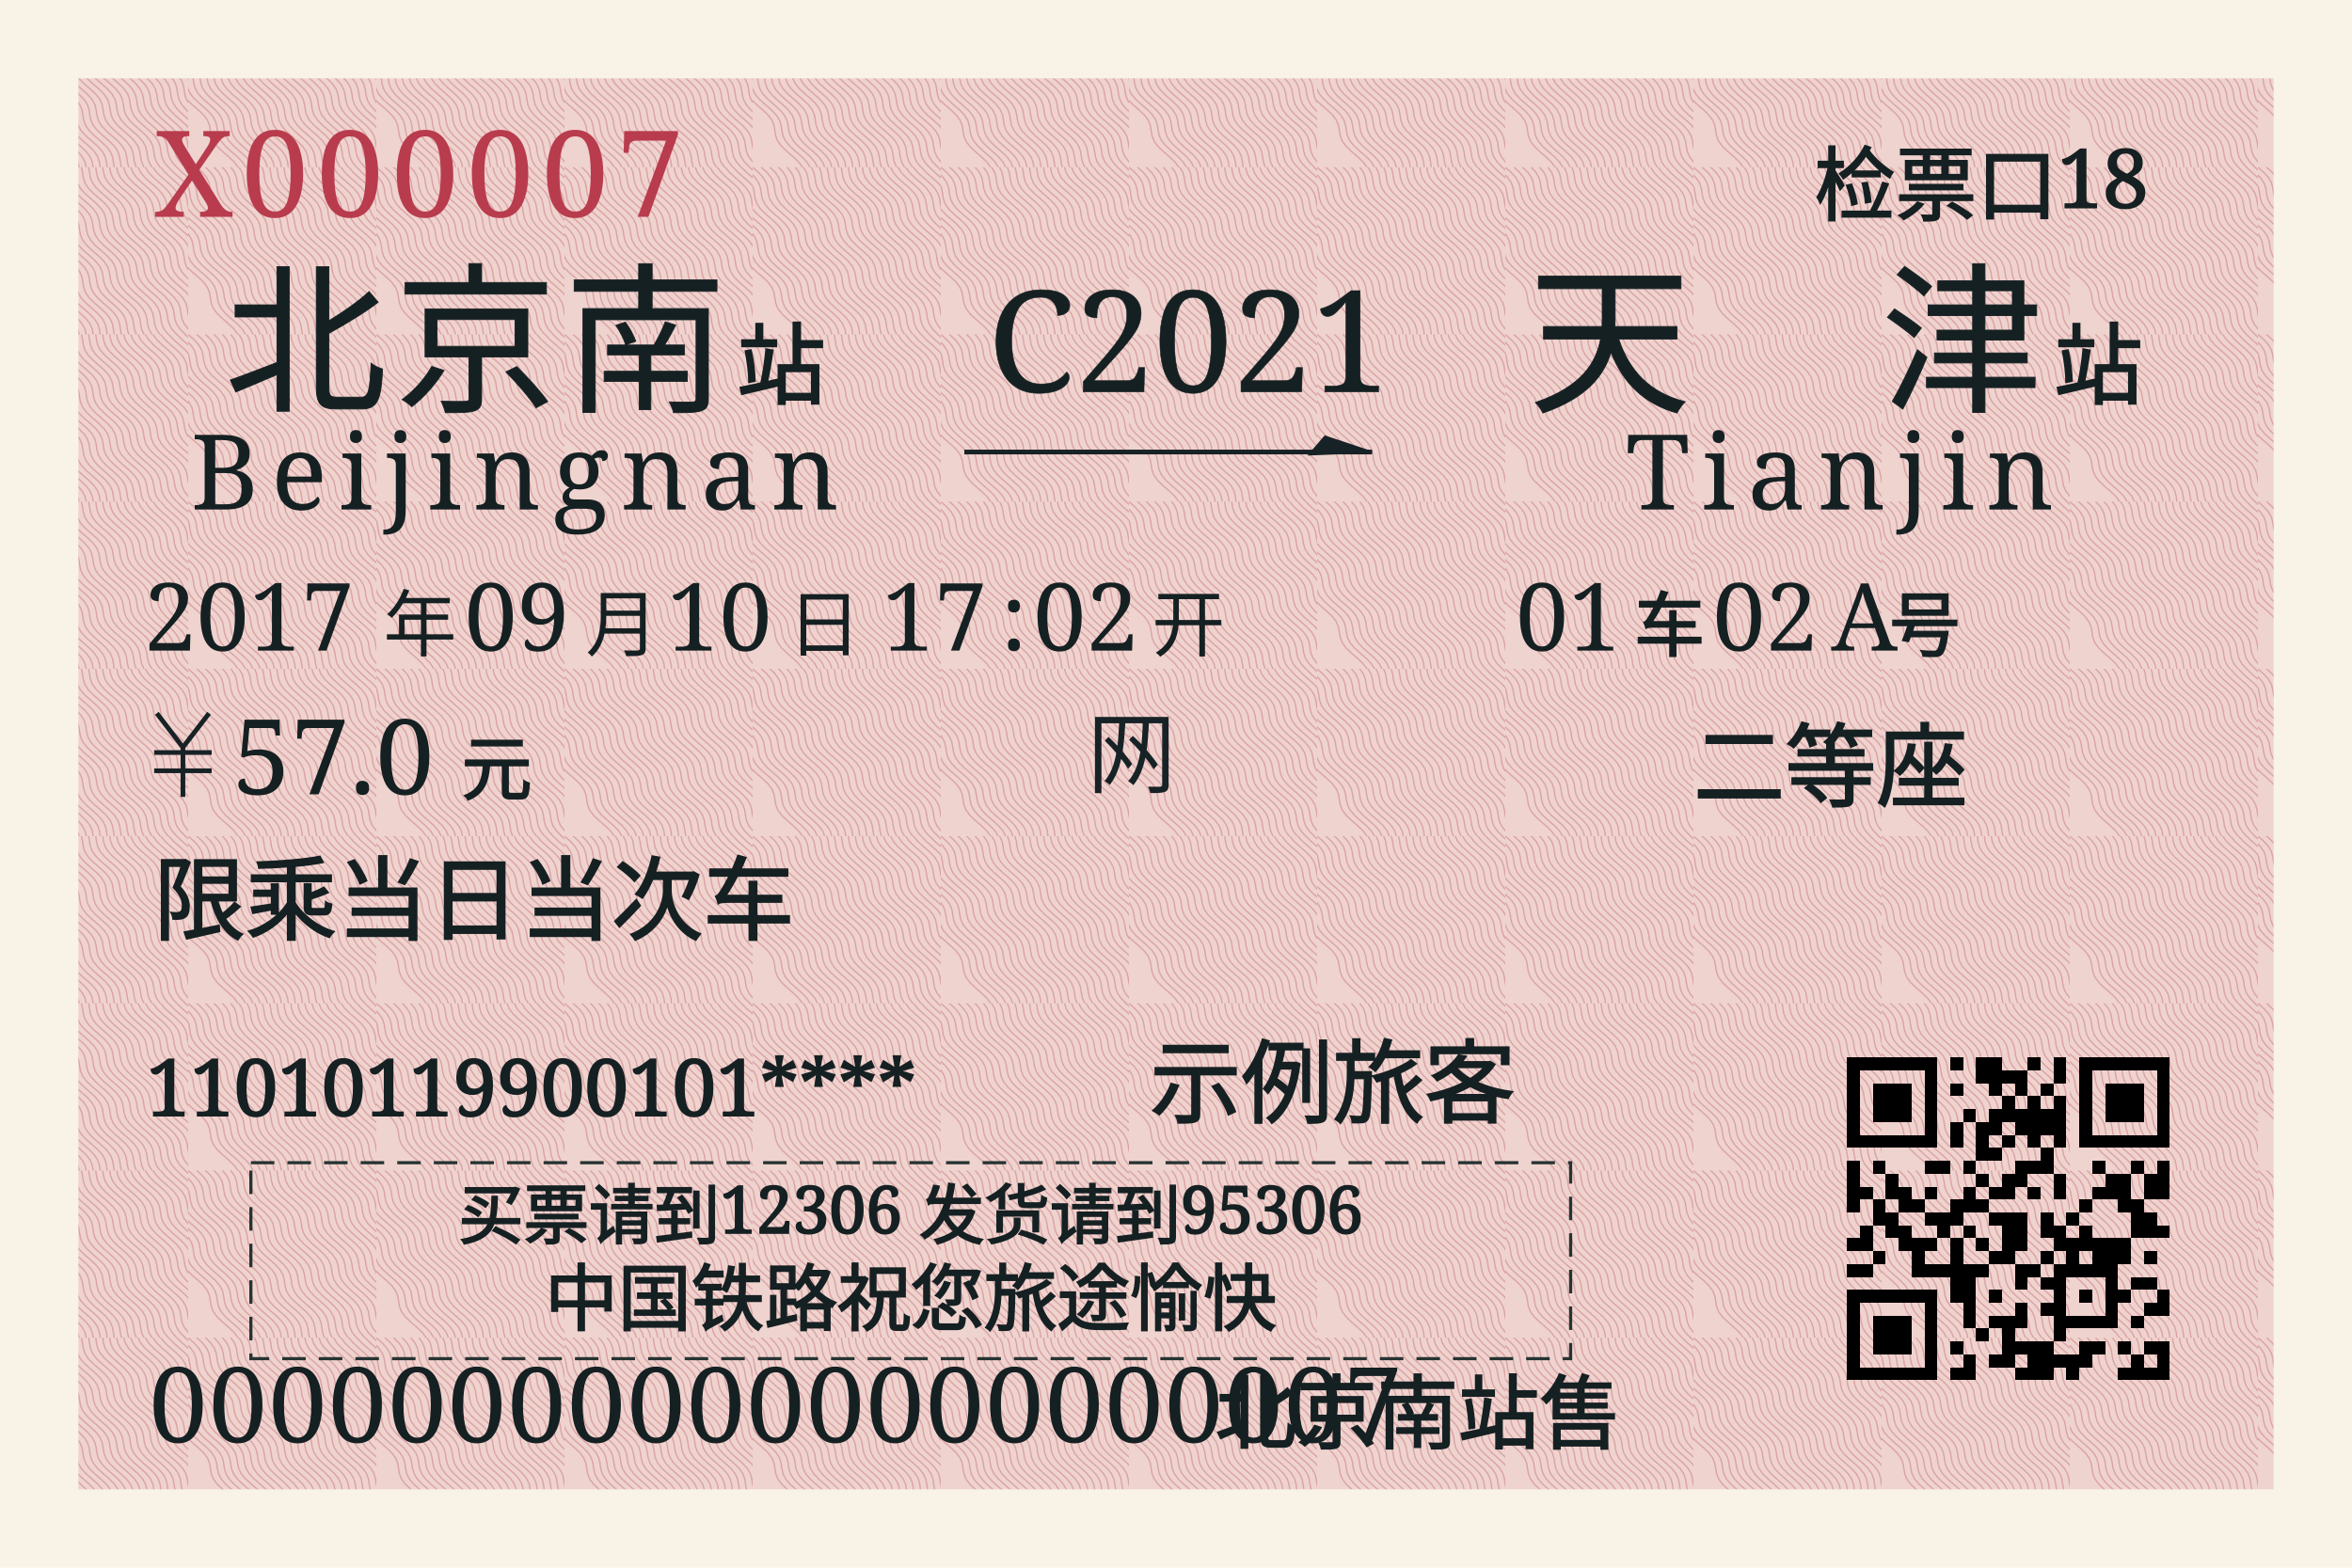
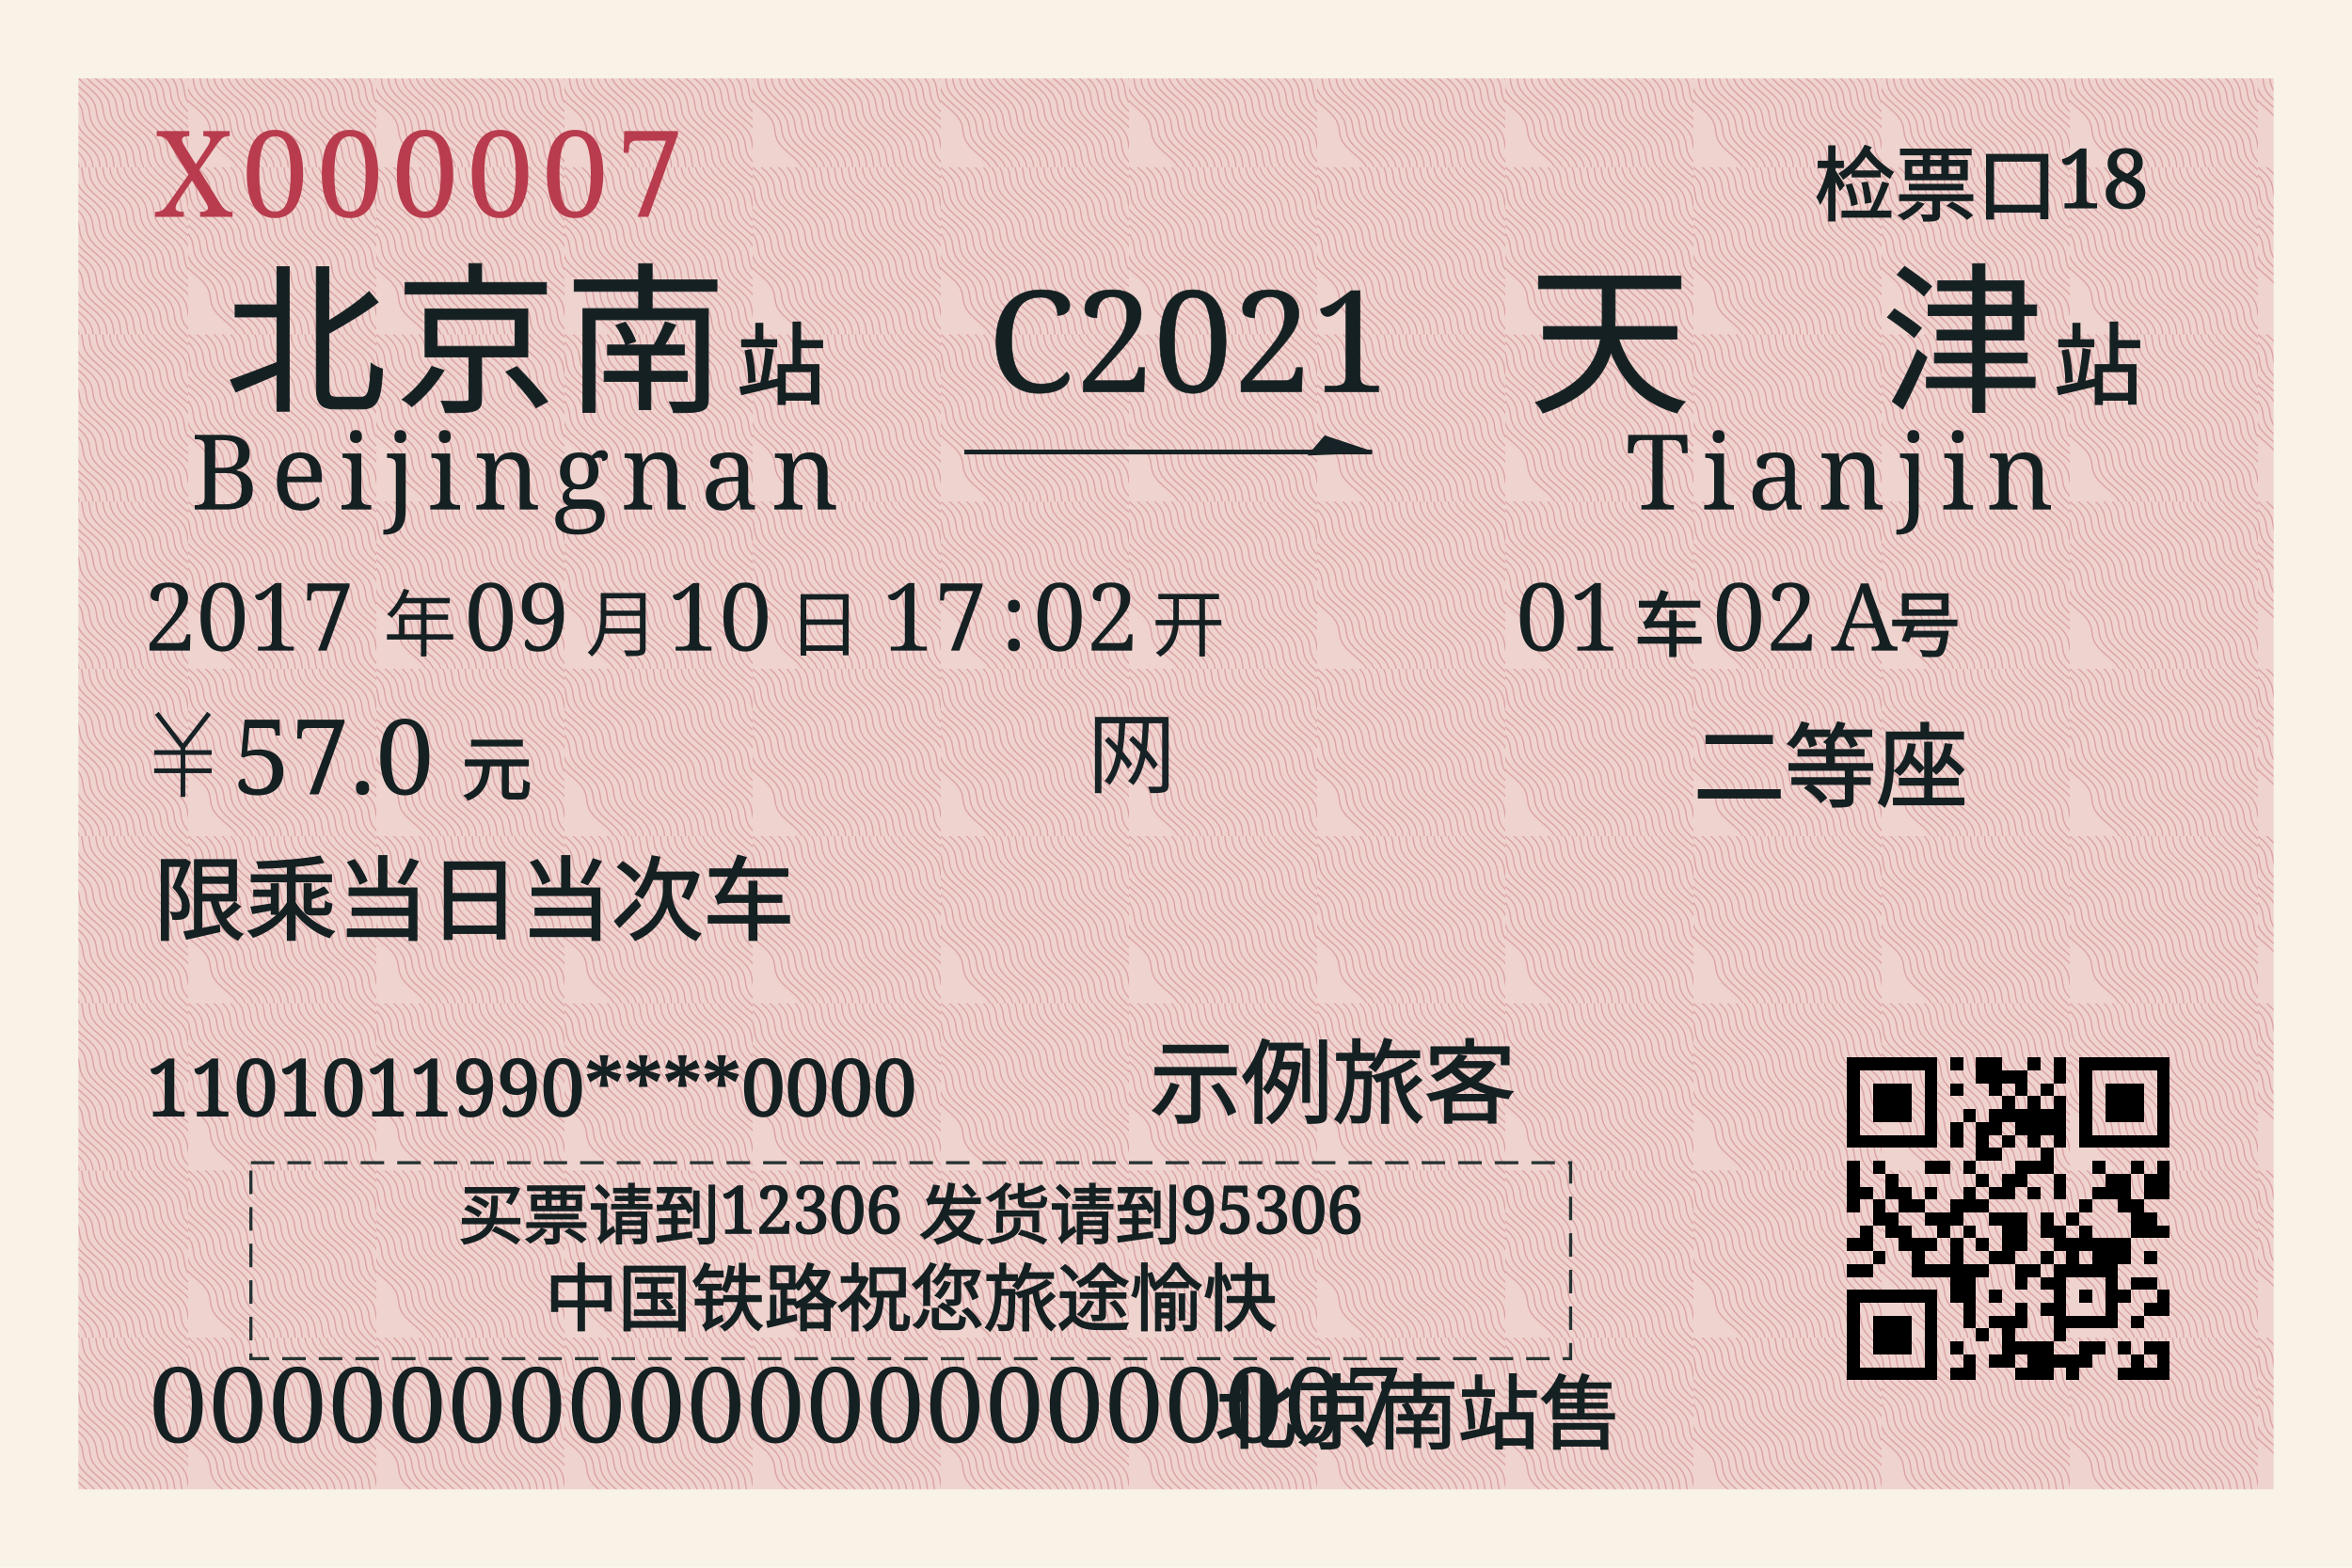
<svg xmlns="http://www.w3.org/2000/svg" width="900" height="600" viewBox="0 0 900 600" role="img" aria-label="北京南至天津 C2021">
  <defs>
    <pattern id="fine-demo-7" width="72" height="64" patternUnits="userSpaceOnUse">
      <g fill="none" stroke="#c97983" stroke-width=".52" opacity=".54">
        <path d="M-26.51 -4L-26.20 -2L-25.46 0L-24.04 2L-21.98 4L-19.66 6L-17.54 8L-16.01 10L-15.19 12L-14.84 14L-14.52 16L-13.77 18L-12.33 20L-10.26 22L-7.93 24L-5.82 26L-4.32 28L-3.51 30L-3.16 32L-2.84 34L-2.07 36L-0.61 38L1.46 40L3.79 42L5.89 44L7.38 46L8.18 48L8.51 50L8.84 52L9.62 54L11.10 56L13.19 58L15.51 60L17.60 62L19.08 64L19.86 66L20.19 68" />
        <path d="M-23.85 -4L-23.44 -2L-22.50 0L-20.85 2L-18.66 4L-16.35 6L-14.39 8L-13.09 10L-12.46 12L-12.17 14L-11.76 16L-10.80 18L-9.13 20L-6.94 22L-4.63 24L-2.68 26L-1.40 28L-0.78 30L-0.50 32L-0.08 34L0.90 36L2.58 38L4.79 40L7.10 42L9.03 44L10.29 46L10.90 48L11.18 50L11.61 52L12.60 54L14.30 56L16.51 58L18.82 60L20.74 62L21.98 64L22.57 66L22.85 68" />
        <path d="M-21.17 -4L-20.63 -2L-19.46 0L-17.61 2L-15.33 4L-13.08 6L-11.31 8L-10.24 10L-9.77 12L-9.50 14L-8.94 16L-7.76 18L-5.89 20L-3.60 22L-1.36 24L0.39 26L1.44 28L1.91 30L2.18 32L2.75 34L3.95 36L5.83 38L8.13 40L10.36 42L12.09 44L13.13 46L13.58 48L13.86 50L14.44 52L15.65 54L17.55 56L19.85 58L22.08 60L23.80 62L24.81 64L25.26 66L25.54 68" />
        <path d="M-18.47 -4L-17.75 -2L-16.35 0L-14.32 2L-11.99 4L-9.86 6L-8.31 8L-7.46 10L-7.10 12L-6.79 14L-6.06 16L-4.64 18L-2.60 20L-0.27 22L1.86 24L3.39 26L4.22 28L4.57 30L4.89 32L5.64 34L7.07 36L9.13 38L11.46 40L13.57 42L15.09 44L15.90 46L16.25 48L16.57 50L17.33 52L18.78 54L20.85 56L23.18 58L25.28 60L26.78 62L27.58 64L27.92 66L28.25 68" />
        <path d="M-15.72 -4L-14.80 -2L-13.17 0L-11.00 2L-8.68 4L-6.70 6L-5.38 8L-4.73 10L-4.44 12L-4.04 14L-3.10 16L-1.46 18L0.73 20L3.04 22L5.01 24L6.31 26L6.95 28L7.24 30L7.65 32L8.60 34L10.26 36L12.45 38L14.76 40L16.72 42L18.00 44L18.63 46L18.91 48L19.33 50L20.30 52L21.97 54L24.18 56L26.48 58L28.42 60L29.69 62L30.31 64L30.59 66L31.02 68" />
        <path d="M-12.91 -4L-11.77 -2L-9.94 0L-7.66 2L-5.41 4L-3.62 6L-2.52 8L-2.03 10L-1.76 12L-1.23 14L-0.07 16L1.78 18L4.06 20L6.31 22L8.09 24L9.16 26L9.64 28L9.92 30L10.46 32L11.64 34L13.50 36L15.79 38L18.03 40L19.79 42L20.85 44L21.32 46L21.59 48L22.15 50L23.35 52L25.22 54L27.51 56L29.75 58L31.49 60L32.53 62L32.99 64L33.27 66L33.84 68" />
        <path d="M-10.04 -4L-8.67 -2L-6.65 0L-4.33 2L-2.18 4L-0.60 6L0.27 8L0.64 10L0.94 12L1.65 14L3.04 16L5.07 18L7.40 20L9.53 22L11.09 24L11.95 26L12.31 28L12.62 30L13.35 32L14.75 34L16.79 36L19.12 38L21.25 40L22.79 42L23.63 44L23.99 46L24.30 48L25.04 50L26.46 52L28.52 54L30.84 56L32.96 58L34.49 60L35.31 62L35.66 64L35.98 66L36.73 68" />
        <path d="M-7.10 -4L-5.50 -2L-3.33 0L-1.01 2L0.98 4L2.33 6L3.01 8L3.30 10L3.69 12L4.60 14L6.22 16L8.39 18L10.71 20L12.69 22L14.02 24L14.68 26L14.98 28L15.37 30L16.30 32L17.93 34L20.11 36L22.43 38L24.40 40L25.72 42L26.36 44L26.65 46L27.06 48L28.00 50L29.65 52L31.84 54L34.15 56L36.11 58L37.41 60L38.04 62L38.33 64L38.74 66L39.70 68" />
        <path d="M-4.08 -4L-2.27 -2L0.00 0L2.27 2L4.08 4L5.19 6L5.70 8L5.97 10L6.49 12L7.63 14L9.45 16L11.73 18L13.99 20L15.78 22L16.88 24L17.38 26L17.65 28L18.18 30L19.33 32L21.17 34L23.45 36L25.70 38L27.49 40L28.57 42L29.05 44L29.33 46L29.87 48L31.04 50L32.89 52L35.18 54L37.42 56L39.19 58L40.25 60L40.73 62L41.00 64L41.56 66L42.74 68" />
        <path d="M-0.98 -4L1.01 -2L3.33 0L5.50 2L7.10 4L7.99 6L8.37 8L8.67 10L9.36 12L10.73 14L12.74 16L15.06 18L17.21 20L18.80 22L19.68 24L20.05 26L20.35 28L21.05 30L22.44 32L24.46 34L26.78 36L28.93 38L30.49 40L31.36 42L31.72 44L32.03 46L32.75 48L34.15 50L36.18 52L38.51 54L40.64 56L42.19 58L43.04 60L43.40 62L43.71 64L44.44 66L45.86 68" />
        <path d="M2.18 -4L4.33 -2L6.65 0L8.67 2L10.04 4L10.74 6L11.04 8L11.42 10L12.30 12L13.89 14L16.05 16L18.38 18L20.38 20L21.73 22L22.42 24L22.71 26L23.10 28L24.00 30L25.61 32L27.78 34L30.10 36L32.09 38L33.43 40L34.09 42L34.39 44L34.78 46L35.70 48L37.33 50L39.50 52L41.82 54L43.80 56L45.12 58L45.77 60L46.06 62L46.46 64L47.40 66L49.04 68" />
        <path d="M5.41 -4L7.66 -2L9.94 0L11.77 2L12.91 4L13.44 6L13.71 8L14.21 10L15.32 12L17.12 14L19.39 16L21.66 18L23.48 20L24.60 22L25.11 24L25.39 26L25.90 28L27.02 30L28.84 32L31.11 34L33.38 36L35.18 38L36.29 40L36.79 42L37.06 44L37.59 46L38.73 48L40.56 50L42.84 52L45.10 54L46.88 56L47.98 58L48.47 60L48.74 62L49.27 64L50.43 66L52.28 68" />
        <path d="M8.68 -4L11.00 -2L13.17 0L14.80 2L15.72 4L16.11 6L16.41 8L17.07 10L18.41 12L20.40 14L22.72 16L24.89 18L26.50 20L27.40 22L27.79 24L28.08 26L28.77 28L30.12 30L32.13 32L34.45 34L36.61 36L38.20 38L39.08 40L39.46 42L39.76 44L40.46 46L41.83 48L43.85 50L46.17 52L48.32 54L49.90 56L50.77 58L51.14 60L51.44 62L52.15 64L53.54 66L55.57 68" />
        <path d="M11.99 -4L14.32 -2L16.35 0L17.75 2L18.47 4L18.78 6L19.14 8L20.01 10L21.57 12L23.72 14L26.04 16L28.06 18L29.45 20L30.15 22L30.45 24L30.82 26L31.70 28L33.29 30L35.44 32L37.76 34L39.77 36L41.14 38L41.83 40L42.12 42L42.51 44L43.40 46L45.00 48L47.17 50L49.49 52L51.48 54L52.83 56L53.50 58L53.80 60L54.19 62L55.10 64L56.72 66L58.89 68" />
        <path d="M15.33 -4L17.61 -2L19.46 0L20.63 2L21.17 4L21.44 6L21.93 8L23.01 10L24.80 12L27.05 14L29.33 16L31.17 18L32.32 20L32.85 22L33.12 24L33.62 26L34.72 28L36.52 30L38.78 32L41.05 34L42.87 36L44.01 38L44.53 40L44.80 42L45.30 44L46.42 46L48.23 48L50.50 50L52.77 52L54.58 54L55.69 56L56.20 58L56.47 60L56.99 62L58.13 64L59.95 66L62.23 68" />
        <path d="M18.66 -4L20.85 -2L22.50 0L23.44 2L23.85 4L24.14 6L24.78 8L26.10 10L28.07 12L30.39 14L32.57 16L34.20 18L35.13 20L35.52 22L35.82 24L36.48 26L37.81 28L39.79 30L42.11 32L44.28 34L45.90 36L46.81 38L47.20 40L47.49 42L48.17 44L49.52 46L51.51 48L53.84 50L56.00 52L57.60 54L58.49 56L58.87 58L59.17 60L59.86 62L61.23 64L63.24 66L65.56 68" />
        <path d="M21.98 -4L24.04 -2L25.46 0L26.20 2L26.51 4L26.87 6L27.71 8L29.25 10L31.38 12L33.71 14L35.75 16L37.15 18L37.88 20L38.19 22L38.55 24L39.41 26L40.97 28L43.11 30L45.43 32L47.46 34L48.85 36L49.56 38L49.86 40L50.23 42L51.10 44L52.68 46L54.83 48L57.15 50L59.17 52L60.54 54L61.24 56L61.54 58L61.91 60L62.80 62L64.40 64L66.55 66L68.88 68" />
        <path d="M25.28 -4L27.15 -2L28.35 0L28.91 2L29.18 4L29.65 6L30.71 8L32.47 10L34.71 12L37.00 14L38.86 16L40.04 18L40.58 20L40.86 22L41.34 24L42.41 26L44.19 28L46.44 30L48.72 32L50.57 34L51.73 36L52.26 38L52.53 40L53.02 42L54.12 44L55.91 46L58.16 48L60.44 50L62.27 52L63.41 54L63.94 56L64.21 58L64.71 60L65.82 62L67.62 64L69.89 66L72.16 68" />
        <path d="M28.53 -4L30.20 -2L31.17 0L31.59 2L31.87 4L32.50 6L33.78 8L35.74 10L38.05 12L40.24 14L41.90 16L42.85 18L43.26 20L43.55 22L44.19 24L45.49 26L47.46 28L49.77 30L51.96 32L53.60 34L54.53 36L54.94 38L55.23 40L55.88 42L57.20 44L59.18 46L61.50 48L63.68 50L65.30 52L66.22 54L66.61 56L66.90 58L67.57 60L68.91 62L70.90 64L73.22 66L75.39 68" />
        <path d="M31.72 -4L33.17 -2L33.93 0L34.25 2L34.60 4L35.41 6L36.93 8L39.05 10L41.37 12L43.43 14L44.86 16L45.61 18L45.92 20L46.28 22L47.11 24L48.64 26L50.77 28L53.10 30L55.14 32L56.56 34L57.29 36L57.60 38L57.96 40L58.81 42L60.36 44L62.49 46L64.82 48L66.85 50L68.25 52L68.97 54L69.27 56L69.64 58L70.51 60L72.07 62L74.22 64L76.54 66L78.56 68" />
        <path d="M34.85 -4L36.06 -2L36.64 0L36.92 2L37.37 4L38.41 6L40.14 8L42.38 10L44.67 12L46.55 14L47.75 16L48.32 18L48.59 20L49.06 22L50.11 24L51.86 26L54.10 28L56.39 30L58.26 32L59.44 34L60.00 36L60.27 38L60.74 40L61.81 42L63.58 44L65.83 46L68.11 48L69.96 50L71.13 52L71.67 54L71.94 56L72.43 58L73.51 60L75.30 62L77.55 64L79.83 66L81.67 68" />
        <path d="M37.90 -4L38.89 -2L39.32 0L39.60 2L40.21 4L41.47 6L43.41 8L45.71 10L47.92 12L49.60 14L50.57 16L51.00 18L51.28 20L51.90 22L53.18 24L55.13 26L57.44 28L59.64 30L61.30 32L62.26 34L62.67 36L62.96 38L63.59 40L64.89 42L66.85 44L69.16 46L71.35 48L73.00 50L73.94 52L74.35 54L74.64 56L75.28 58L76.60 60L78.57 62L80.89 64L83.07 66L84.70 68" />
        <path d="M40.88 -4L41.66 -2L41.99 0L42.32 2L43.12 4L44.61 6L46.71 8L49.04 10L51.11 12L52.57 14L53.34 16L53.66 18L54.01 20L54.82 22L56.32 24L58.43 26L60.76 28L62.83 30L64.27 32L65.02 34L65.34 36L65.69 38L66.51 40L68.04 42L70.16 44L72.48 46L74.54 48L75.96 50L76.70 52L77.01 54L77.37 56L78.21 58L79.75 60L81.88 62L84.21 64L86.25 66L87.65 68" />
        <path d="M43.78 -4L44.37 -2L44.65 0L45.09 2L46.10 4L47.82 6L50.04 8L52.34 10L54.24 12L55.47 14L56.05 16L56.33 18L56.78 20L57.80 22L59.53 24L61.76 26L64.06 28L65.95 30L67.16 32L67.73 34L68.00 36L68.47 38L69.51 40L71.25 42L73.49 44L75.78 46L77.66 48L78.85 50L79.41 52L79.68 54L80.15 56L81.21 58L82.97 60L85.21 62L87.50 64L89.36 66L90.54 68" />
        <path d="M46.61 -4L47.06 -2L47.34 0L47.93 2L49.16 4L51.07 6L53.37 8L55.59 10L57.30 12L58.30 14L58.73 16L59.01 18L59.62 20L60.87 22L62.80 24L65.10 26L67.31 28L69.00 30L69.98 32L70.41 34L70.69 36L71.31 38L72.58 40L74.52 42L76.82 44L79.03 46L80.70 48L81.67 50L82.08 52L82.37 54L83.00 56L84.28 58L86.24 60L88.55 62L90.74 64L92.40 66L93.35 68" />
        <path d="M49.39 -4L49.72 -2L50.05 0L50.83 2L52.29 4L54.37 6L56.70 8L58.79 10L60.28 12L61.07 14L61.40 16L61.73 18L62.52 20L64.01 22L66.10 24L68.43 26L70.51 28L71.97 30L72.75 32L73.07 34L73.41 36L74.22 38L75.72 40L77.82 42L80.15 44L82.22 46L83.67 48L84.43 50L84.75 52L85.10 54L85.91 56L87.43 58L89.55 60L91.87 62L93.93 64L95.36 66L96.11 68" />
        <path d="M52.11 -4L52.39 -2L52.82 0L53.80 2L55.49 4L57.70 6L60.01 8L61.93 10L63.18 12L63.79 14L64.07 16L64.50 18L65.50 20L67.21 22L69.43 24L71.73 26L73.64 28L74.87 30L75.46 32L75.74 34L76.19 36L77.20 38L78.92 40L81.15 42L83.45 44L85.35 46L86.56 48L87.14 50L87.42 52L87.87 54L88.91 56L90.64 58L92.88 60L95.17 62L97.05 64L98.25 66L98.82 68" />
        <path d="M54.80 -4L55.07 -2L55.64 0L56.85 2L58.74 4L61.04 6L63.27 8L65.00 10L66.02 12L66.47 14L66.75 16L67.33 18L68.56 20L70.46 22L72.76 24L74.99 26L76.70 28L77.71 30L78.15 32L78.42 34L79.02 36L80.27 38L82.18 40L84.49 42L86.70 44L88.40 46L89.39 48L89.82 50L90.10 52L90.71 54L91.97 56L93.91 58L96.21 60L98.42 62L100.10 64L101.07 66L101.50 68" />
        <path d="M57.46 -4L57.78 -2L58.53 0L59.97 2L62.04 4L64.37 6L66.48 8L67.98 10L68.79 12L69.14 14L69.46 16L70.23 18L71.69 20L73.76 22L76.09 24L78.19 26L79.68 28L80.48 30L80.81 32L81.14 34L81.92 36L83.40 38L85.49 40L87.81 42L89.90 44L91.38 46L92.16 48L92.49 50L92.82 52L93.62 54L95.11 56L97.21 58L99.54 60L101.61 62L103.07 64L103.84 66L104.16 68" />
        <path d="M60.13 -4L60.54 -2L61.50 0L63.17 2L65.36 4L67.67 6L69.62 8L70.90 10L71.52 12L71.80 14L72.22 16L73.20 18L74.88 20L77.09 22L79.40 24L81.33 26L82.59 28L83.20 30L83.48 32L83.91 34L84.90 36L86.60 38L88.81 40L91.12 42L93.04 44L94.28 46L94.87 48L95.15 50L95.59 52L96.60 54L98.32 56L100.54 58L102.84 60L104.74 62L105.97 64L106.55 66L106.83 68" />
        <path d="M62.80 -4L63.36 -2L64.54 0L66.41 2L68.70 4L70.94 6L72.69 8L73.74 10L74.21 12L74.48 14L75.05 16L76.25 18L78.13 20L80.43 22L82.66 24L84.39 26L85.43 28L85.88 30L86.16 32L86.74 34L87.95 36L89.85 38L92.15 40L94.38 42L96.10 44L97.11 46L97.56 48L97.84 50L98.43 52L99.66 54L101.57 56L103.88 58L106.09 60L107.80 62L108.80 64L109.23 66L109.51 68" />
        <path d="M65.51 -4L66.24 -2L67.66 0L69.70 2L72.03 4L74.16 6L75.69 8L76.52 10L76.87 12L77.19 14L77.94 16L79.37 18L81.43 20L83.76 22L85.87 24L87.39 26L88.20 28L88.55 30L88.87 32L89.63 34L91.08 36L93.15 38L95.48 40L97.58 42L99.08 44L99.88 46L100.22 48L100.55 50L101.33 52L102.79 54L104.87 56L107.20 58L109.30 60L110.78 62L111.57 64L111.90 66L112.23 68" />
        <path d="M68.26 -4L69.20 -2L70.84 0L73.03 2L75.34 4L77.31 6L78.61 8L79.25 10L79.54 12L79.95 14L80.90 16L82.56 18L84.75 20L87.06 22L89.02 24L90.30 26L90.93 28L91.21 30L91.63 32L92.60 34L94.27 36L96.48 38L98.78 40L100.72 42L101.99 44L102.61 46L102.89 48L103.32 50L104.30 52L105.99 54L108.20 56L110.51 58L112.43 60L113.68 62L114.29 64L114.56 66L115.00 68" />
        <path d="M71.07 -4L72.23 -2L74.08 0L76.36 2L78.61 4L80.39 6L81.46 8L81.94 10L82.22 12L82.76 14L83.94 16L85.80 18L88.09 20L90.33 22L92.09 24L93.15 26L93.62 28L93.89 30L94.45 32L95.65 34L97.52 36L99.81 38L102.05 40L103.79 42L104.83 44L105.29 46L105.57 48L106.14 50L107.35 52L109.24 54L111.54 56L113.77 58L115.50 60L116.52 62L116.97 64L117.25 66L117.83 68" />
        <path d="M73.95 -4L75.34 -2L77.37 0L79.70 2L81.83 4L83.39 6L84.25 8L84.61 10L84.92 12L85.65 14L87.05 16L89.09 18L91.42 20L93.55 22L95.09 24L95.93 26L96.29 28L96.60 30L97.34 32L98.76 34L100.82 36L103.14 38L105.26 40L106.79 42L107.61 44L107.96 46L108.28 48L109.03 50L110.48 52L112.54 54L114.87 56L116.98 58L118.48 60L119.29 62L119.64 64L119.96 66L120.73 68" />
        <path d="M76.90 -4L78.52 -2L80.69 0L83.01 2L84.99 4L86.32 6L86.98 8L87.28 10L87.67 12L88.60 14L90.23 16L92.41 18L94.73 20L96.70 22L98.02 24L98.66 26L98.95 28L99.36 30L100.30 32L101.95 34L104.14 36L106.45 38L108.41 40L109.71 42L110.34 44L110.63 46L111.04 48L112.00 50L113.67 52L115.86 54L118.17 56L120.12 58L121.40 60L122.02 62L122.30 64L122.72 66L123.70 68" />
        <path d="M79.93 -4L81.75 -2L84.03 0L86.29 2L88.08 4L89.18 6L89.68 8L89.95 10L90.48 12L91.63 14L93.47 16L95.75 18L98.00 20L99.79 22L100.87 24L101.35 26L101.63 28L102.17 30L103.34 32L105.19 34L107.48 36L109.72 38L111.49 40L112.55 42L113.03 44L113.30 46L113.86 48L115.04 50L116.91 52L119.20 54L121.44 56L123.19 58L124.24 60L124.71 62L124.98 64L125.55 66L126.75 68" />
        <path d="M83.03 -4L85.04 -2L87.36 0L89.51 2L91.10 4L91.98 6L92.35 8L92.65 10L93.35 12L94.74 14L96.76 16L99.08 18L101.23 20L102.79 22L103.66 24L104.02 26L104.33 28L105.05 30L106.45 32L108.48 34L110.81 36L112.94 38L114.49 40L115.34 42L115.70 44L116.01 46L116.74 48L118.16 50L120.21 52L122.53 54L124.66 56L126.19 58L127.02 60L127.37 62L127.69 64L128.44 66L129.87 68" />
        <path d="M86.19 -4L88.35 -2L90.68 0L92.68 2L94.03 4L94.72 6L95.01 8L95.40 10L96.30 12L97.91 14L100.08 16L102.40 18L104.39 20L105.73 22L106.39 24L106.69 26L107.08 28L108.00 30L109.63 32L111.80 34L114.12 36L116.10 38L117.42 40L118.07 42L118.36 44L118.76 46L119.70 48L121.34 50L123.53 52L125.84 54L127.81 56L129.11 58L129.75 60L130.04 62L130.45 64L131.40 66L133.06 68" />
        <path d="M89.42 -4L91.69 -2L93.96 0L95.78 2L96.90 4L97.41 6L97.69 8L98.20 10L99.32 12L101.14 14L103.41 16L105.68 18L107.48 20L108.59 22L109.09 24L109.36 26L109.89 28L111.03 30L112.86 32L115.14 34L117.40 36L119.18 38L120.28 40L120.77 42L121.04 44L121.57 46L122.73 48L124.58 50L126.86 52L129.11 54L130.89 56L131.96 58L132.44 60L132.71 62L133.26 64L134.44 66L136.30 68" />
        <path d="M92.70 -4L95.02 -2L97.19 0L98.80 2L99.70 4L100.09 6L100.38 8L101.07 10L102.42 12L104.43 14L106.75 16L108.91 18L110.50 20L111.38 22L111.76 24L112.06 26L112.76 28L114.13 30L116.15 32L118.47 34L120.62 36L122.20 38L123.07 40L123.44 42L123.74 44L124.45 46L125.84 48L127.87 50L130.20 52L132.33 54L133.89 56L134.75 58L135.11 60L135.42 62L136.14 64L137.55 66L139.59 68" />
        <path d="M96.02 -4L98.34 -2L100.36 0L101.75 2L102.45 4L102.75 6L103.12 8L104.00 10L105.59 12L107.74 14L110.06 16L112.07 18L113.44 20L114.13 22L114.42 24L114.81 26L115.70 28L117.30 30L119.47 32L121.79 34L123.78 36L125.13 38L125.80 40L126.10 42L126.49 44L127.40 46L129.02 48L131.19 50L133.51 52L135.49 54L136.82 56L137.48 58L137.77 60L138.17 62L139.10 64L140.73 66L142.92 68" />
        <path d="M99.35 -4L101.63 -2L103.47 0L104.62 2L105.15 4L105.42 6L105.92 8L107.02 10L108.82 12L111.08 14L113.35 16L115.17 18L116.31 20L116.83 22L117.10 24L117.60 26L118.72 28L120.53 30L122.80 32L125.07 34L126.88 36L127.99 38L128.50 40L128.77 42L129.29 44L130.43 46L132.25 48L134.53 50L136.79 52L138.58 54L139.68 56L140.18 58L140.45 60L140.98 62L142.13 64L143.97 66L146.25 68" />
        <path d="M102.69 -4L104.87 -2L106.50 0L107.43 2L107.82 4L108.12 6L108.78 8L110.11 10L112.09 12L114.41 14L116.58 16L118.20 18L119.11 20L119.50 22L119.79 24L120.47 26L121.82 28L123.81 30L126.14 32L128.30 34L129.90 36L130.79 38L131.17 40L131.47 42L132.16 44L133.53 46L135.54 48L137.86 50L140.01 52L141.60 54L142.48 56L142.85 58L143.15 60L143.85 62L145.24 64L147.26 66L149.58 68" />
      </g>
    </pattern>
  </defs>
  <rect width="900" height="600" fill="#f8f3e6" />
  <rect x="30" y="30" width="840" height="540" fill="#efd3ce" />
  <rect x="30" y="30" width="840" height="540" fill="url(#fine-demo-7)" />
  <g fill="#152022" stroke="#152022" stroke-width=".65" paint-order="stroke" transform="translate(0 0)">
    <text x="59" y="83" font-size="46" font-family="TicketOCR,TicketRailFallback,TicketSong,serif" fill="#b83c4d" letter-spacing="3" stroke="none">X000007</text>
    <text x="822" y="82" font-size="31" font-family="TicketSong,TicketRailFallback,TicketSong,serif" text-anchor="end">检票口18</text>
    <text x="86" y="153" font-size="62" font-family="TicketRailHei,TicketRailFallback,TicketSong,serif" stroke="#172226" stroke-width=".32" paint-order="stroke">北</text>
    <text x="151" y="153" font-size="62" font-family="TicketRailHei,TicketRailFallback,TicketSong,serif" stroke="#172226" stroke-width=".32" paint-order="stroke">京</text>
    <text x="216" y="153" font-size="62" font-family="TicketRailHei,TicketRailFallback,TicketSong,serif" stroke="#172226" stroke-width=".32" paint-order="stroke">南</text>
    <text x="282" y="152" font-size="34" font-family="TicketRailHei,TicketRailFallback,TicketSong,serif">站</text>
    <text x="585" y="153" font-size="62" font-family="TicketRailHei,TicketRailFallback,TicketSong,serif" stroke="#172226" stroke-width=".32" paint-order="stroke">天</text>
    <text x="720" y="153" font-size="62" font-family="TicketRailHei,TicketRailFallback,TicketSong,serif" stroke="#172226" stroke-width=".32" paint-order="stroke">津</text>
    <text x="786" y="152" font-size="34" font-family="TicketRailHei,TicketRailFallback,TicketSong,serif">站</text>
    <text x="197" y="195" font-size="40" font-family="TicketRailPinyin,TicketRailFallback,TicketSong,serif" text-anchor="middle" letter-spacing="4.6" font-kerning="none" stroke="none" data-rail-pinyin="true">Beijingnan</text>
    <text x="704" y="195" font-size="40" font-family="TicketRailPinyin,TicketRailFallback,TicketSong,serif" text-anchor="middle" letter-spacing="4.6" font-kerning="none" stroke="none" data-rail-pinyin="true">Tianjin</text>
    <text x="455" y="150" font-size="54" font-family="TicketRailSerif,TicketRailFallback,TicketSong,serif" text-anchor="middle" stroke-width=".2">C2021</text>
    <path d="M369 173h156" fill="none" stroke="#172226" stroke-width="1.8" />
    <path d="m507 167 18 6-24 1z" fill="#172226" />
    <g data-rail-departure="true" transform="translate(55 249) scale(1)">
      <text x="0" y="0" font-size="36" font-family="TicketDateNumber,TicketRailFallback,TicketSong,serif" stroke="none">2017</text>
      <text x="91.72" y="0" font-size="28" font-family="TicketDateLabel,TicketRailFallback,TicketSong,serif" stroke="none">年</text>
      <text x="122.72" y="0" font-size="36" font-family="TicketDateNumber,TicketRailFallback,TicketSong,serif" stroke="none">09</text>
      <text x="169.08" y="0" font-size="28" font-family="TicketDateLabel,TicketRailFallback,TicketSong,serif" stroke="none">月</text>
      <text x="200.08" y="0" font-size="36" font-family="TicketDateNumber,TicketRailFallback,TicketSong,serif" stroke="none">10</text>
      <text x="246.44" y="0" font-size="28" font-family="TicketDateLabel,TicketRailFallback,TicketSong,serif" stroke="none">日</text>
      <text x="282.44" y="0" font-size="36" font-family="TicketDateNumber,TicketRailFallback,TicketSong,serif" stroke="none">17</text>
      <text x="327.8" y="0" font-size="36" font-family="TicketDateNumber,TicketRailFallback,TicketSong,serif" stroke="none">:</text>
      <text x="340.4" y="0" font-size="36" font-family="TicketDateNumber,TicketRailFallback,TicketSong,serif" stroke="none">02</text>
      <text x="385.76" y="0" font-size="28" font-family="TicketDateLabel,TicketRailFallback,TicketSong,serif" stroke="none">开</text>
    </g>
    <g data-rail-seat="true">
      <text x="580" y="249" font-size="36" font-family="TicketDateNumber,TicketRailFallback,TicketSong,serif" stroke="none">01</text>
      <text x="625.36" y="249" font-size="27" font-family="TicketSong,TicketRailFallback,TicketSong,serif">车</text>
      <text x="655.36" y="249" font-size="36" font-family="TicketDateNumber,TicketRailFallback,TicketSong,serif" stroke="none">02</text>
      <text x="700.72" y="249" font-size="36" font-family="TicketOCR,TicketRailFallback,TicketSong,serif" stroke="none">A</text>
      <text x="723.04" y="249" font-size="27" font-family="TicketSong,TicketRailFallback,TicketSong,serif">号</text>
    </g>
    <path d="m3 -31 10 13 10-13m-10 13v19m-11-17h22m-22 7h22" transform="translate(57 304) scale(1)" fill="none" stroke="#172226" stroke-width="1.8" />
    <text x="89" y="304" font-size="40" font-family="TicketOCR,TicketRailFallback,TicketSong,serif" stroke="none">57.0</text>
    <text x="176.6" y="304" font-size="27" font-family="TicketSong,TicketRailFallback,TicketSong,serif">元</text>
    <text x="648" y="306" font-size="35" font-family="TicketSong,TicketRailFallback,TicketSong,serif">二等座</text>
    <g data-ticket-mark="网" data-mark-shape="plain" aria-label="仅文字网">
      <text x="433" y="300.9" text-anchor="middle" font-family="TicketRailHei,serif" font-size="34" fill="#172226" stroke="none">网</text>
    </g>
    <text x="59" y="357" font-size="35" font-family="TicketSong,TicketRailFallback,TicketSong,serif">限乘当日当次车</text>
-     <text x="56" y="427" font-size="30" font-family="TicketOCR,TicketRailFallback,TicketSong,serif" letter-spacing="0">11010119900101****</text>
+     <text x="56" y="427" font-size="30" font-family="TicketOCR,TicketRailFallback,TicketSong,serif" letter-spacing="0">1101011990****0000</text>
    <text x="440" y="427" font-size="35" font-family="TicketSong,TicketRailFallback,TicketSong,serif">示例旅客</text>
    <svg data-ticket-code="reencoded" class="" x="687" y="385" width="163" height="163" viewBox="0 0 33 33" preserveAspectRatio="xMidYMid meet" role="img" aria-label="QRCode 重建">
      <path fill="#000" stroke="none" shape-rendering="crispEdges" d="M4 4h7v1h-7zM12 4h1v1h-1zM14 4h2v1h-2zM18 4h1v1h-1zM20 4h1v1h-1zM22 4h7v1h-7zM4 5h1v1h-1zM10 5h1v1h-1zM14 5h4v1h-4zM20 5h1v1h-1zM22 5h1v1h-1zM28 5h1v1h-1zM4 6h1v1h-1zM6 6h3v1h-3zM10 6h1v1h-1zM12 6h1v1h-1zM15 6h1v1h-1zM17 6h1v1h-1zM19 6h1v1h-1zM22 6h1v1h-1zM24 6h3v1h-3zM28 6h1v1h-1zM4 7h1v1h-1zM6 7h3v1h-3zM10 7h1v1h-1zM16 7h1v1h-1zM18 7h1v1h-1zM20 7h1v1h-1zM22 7h1v1h-1zM24 7h3v1h-3zM28 7h1v1h-1zM4 8h1v1h-1zM6 8h3v1h-3zM10 8h1v1h-1zM13 8h1v1h-1zM15 8h6v1h-6zM22 8h1v1h-1zM24 8h3v1h-3zM28 8h1v1h-1zM4 9h1v1h-1zM10 9h1v1h-1zM12 9h1v1h-1zM14 9h2v1h-2zM17 9h4v1h-4zM22 9h1v1h-1zM28 9h1v1h-1zM4 10h7v1h-7zM12 10h1v1h-1zM14 10h1v1h-1zM16 10h1v1h-1zM18 10h1v1h-1zM20 10h1v1h-1zM22 10h7v1h-7zM14 11h2v1h-2zM19 11h1v1h-1zM4 12h1v1h-1zM6 12h1v1h-1zM10 12h2v1h-2zM13 12h1v1h-1zM17 12h3v1h-3zM23 12h1v1h-1zM26 12h1v1h-1zM28 12h1v1h-1zM4 13h1v1h-1zM7 13h1v1h-1zM14 13h1v1h-1zM16 13h2v1h-2zM20 13h1v1h-1zM24 13h2v1h-2zM27 13h2v1h-2zM4 14h2v1h-2zM7 14h2v1h-2zM10 14h1v1h-1zM13 14h1v1h-1zM15 14h2v1h-2zM18 14h1v1h-1zM20 14h1v1h-1zM23 14h3v1h-3zM27 14h2v1h-2zM4 15h1v1h-1zM6 15h1v1h-1zM8 15h2v1h-2zM12 15h3v1h-3zM22 15h1v1h-1zM25 15h2v1h-2zM6 16h2v1h-2zM10 16h3v1h-3zM15 16h3v1h-3zM19 16h1v1h-1zM21 16h1v1h-1zM26 16h2v1h-2zM5 17h1v1h-1zM7 17h2v1h-2zM11 17h1v1h-1zM13 17h1v1h-1zM16 17h2v1h-2zM19 17h2v1h-2zM22 17h1v1h-1zM26 17h3v1h-3zM4 18h2v1h-2zM8 18h3v1h-3zM12 18h1v1h-1zM14 18h1v1h-1zM16 18h2v1h-2zM20 18h6v1h-6zM6 19h1v1h-1zM9 19h1v1h-1zM12 19h1v1h-1zM15 19h2v1h-2zM19 19h1v1h-1zM21 19h1v1h-1zM23 19h3v1h-3zM27 19h1v1h-1zM4 20h2v1h-2zM9 20h6v1h-6zM17 20h2v1h-2zM20 20h5v1h-5zM12 21h2v1h-2zM17 21h1v1h-1zM19 21h2v1h-2zM24 21h1v1h-1zM26 21h2v1h-2zM4 22h7v1h-7zM12 22h2v1h-2zM15 22h1v1h-1zM20 22h1v1h-1zM22 22h1v1h-1zM24 22h2v1h-2zM28 22h1v1h-1zM4 23h1v1h-1zM10 23h1v1h-1zM13 23h1v1h-1zM17 23h1v1h-1zM19 23h2v1h-2zM24 23h1v1h-1zM27 23h2v1h-2zM4 24h1v1h-1zM6 24h3v1h-3zM10 24h1v1h-1zM13 24h1v1h-1zM15 24h3v1h-3zM20 24h5v1h-5zM26 24h1v1h-1zM4 25h1v1h-1zM6 25h3v1h-3zM10 25h1v1h-1zM14 25h1v1h-1zM16 25h1v1h-1zM20 25h1v1h-1zM4 26h1v1h-1zM6 26h3v1h-3zM10 26h1v1h-1zM12 26h1v1h-1zM16 26h4v1h-4zM22 26h2v1h-2zM25 26h1v1h-1zM27 26h2v1h-2zM4 27h1v1h-1zM10 27h1v1h-1zM13 27h1v1h-1zM15 27h2v1h-2zM18 27h5v1h-5zM26 27h1v1h-1zM28 27h1v1h-1zM4 28h7v1h-7zM12 28h2v1h-2zM17 28h3v1h-3zM21 28h1v1h-1zM25 28h4v1h-4z" />
    </svg>
    <rect x="96" y="445" width="505" height="75" fill="none" stroke="#263332" stroke-width="1.2" stroke-dasharray="9 5" />
    <text x="348.5" y="474" font-size="25" font-family="TicketSong,TicketRailFallback,TicketSong,serif" text-anchor="middle">买票请到12306 发货请到95306</text>
    <text x="348.5" y="507" font-size="28" font-family="TicketSong,TicketRailFallback,TicketSong,serif" text-anchor="middle">中国铁路祝您旅途愉快</text>
    <text x="57" y="552" font-size="40" font-family="TicketRailNarrow,TicketRailFallback,TicketSong,serif" letter-spacing=".5" stroke="none">000000000000000000007</text>
    <text x="465" y="552" font-size="31" font-family="TicketSong,TicketRailFallback,TicketSong,serif">北京南站售</text>
  </g>
</svg>
